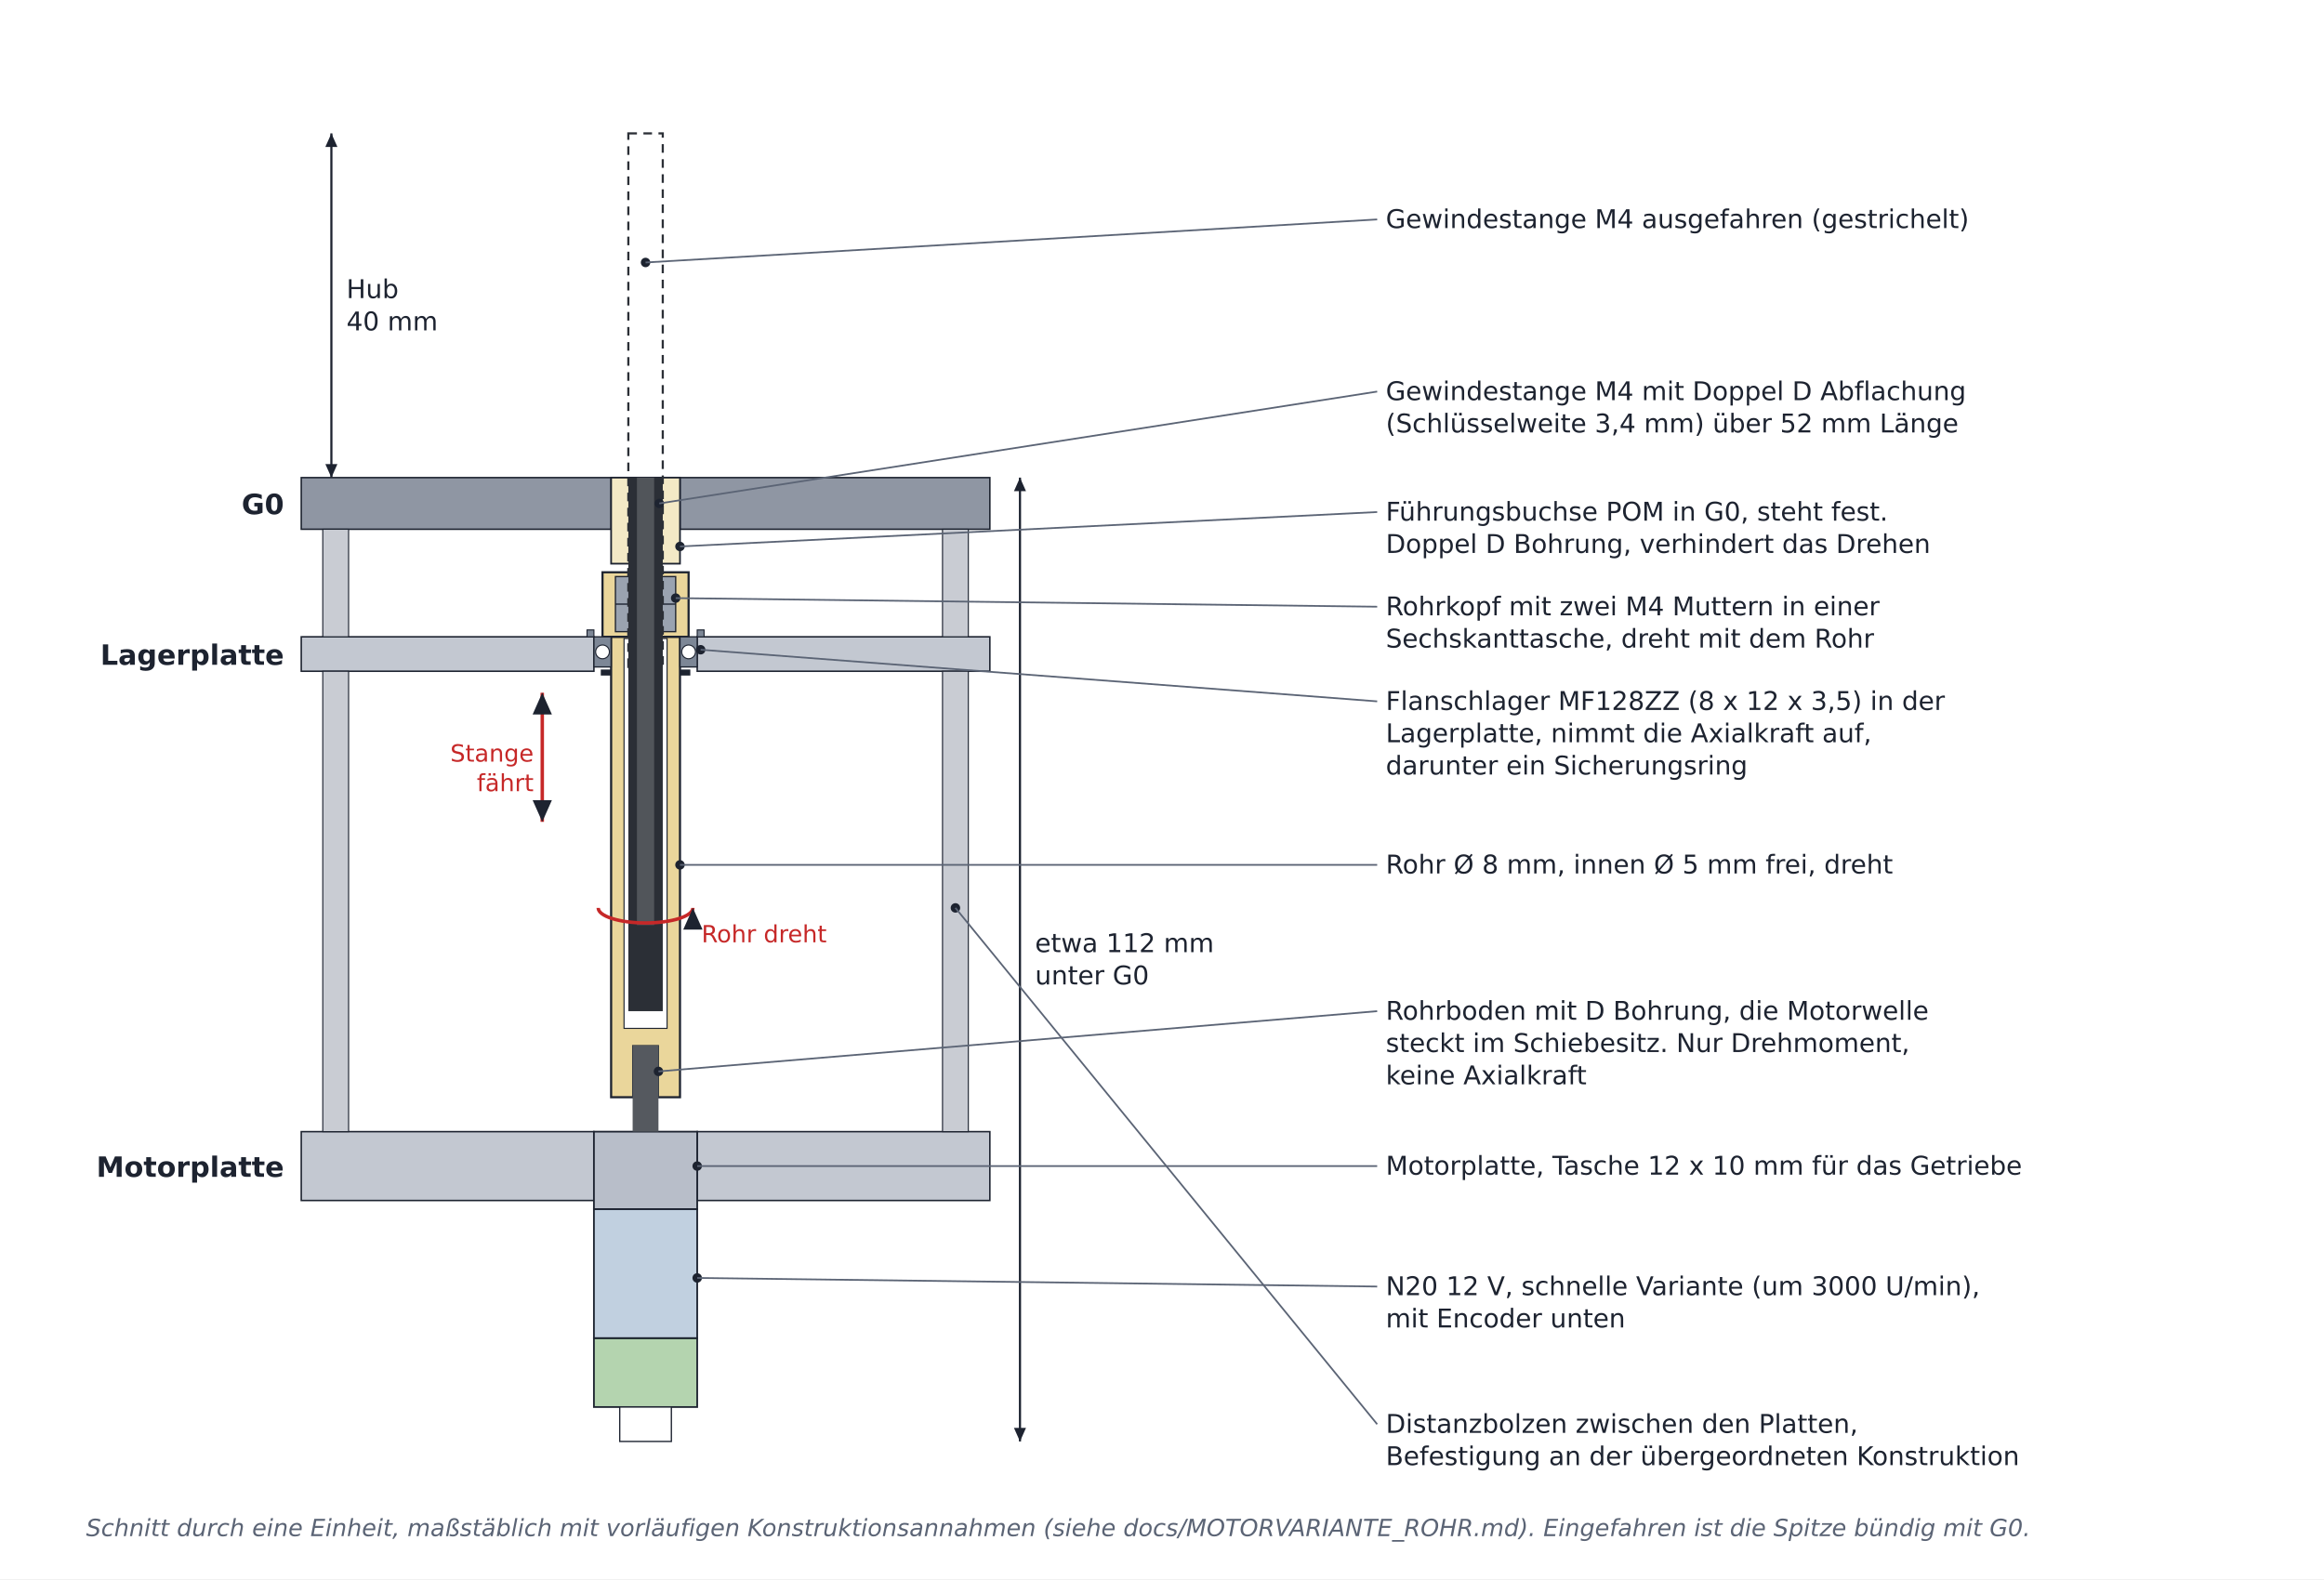
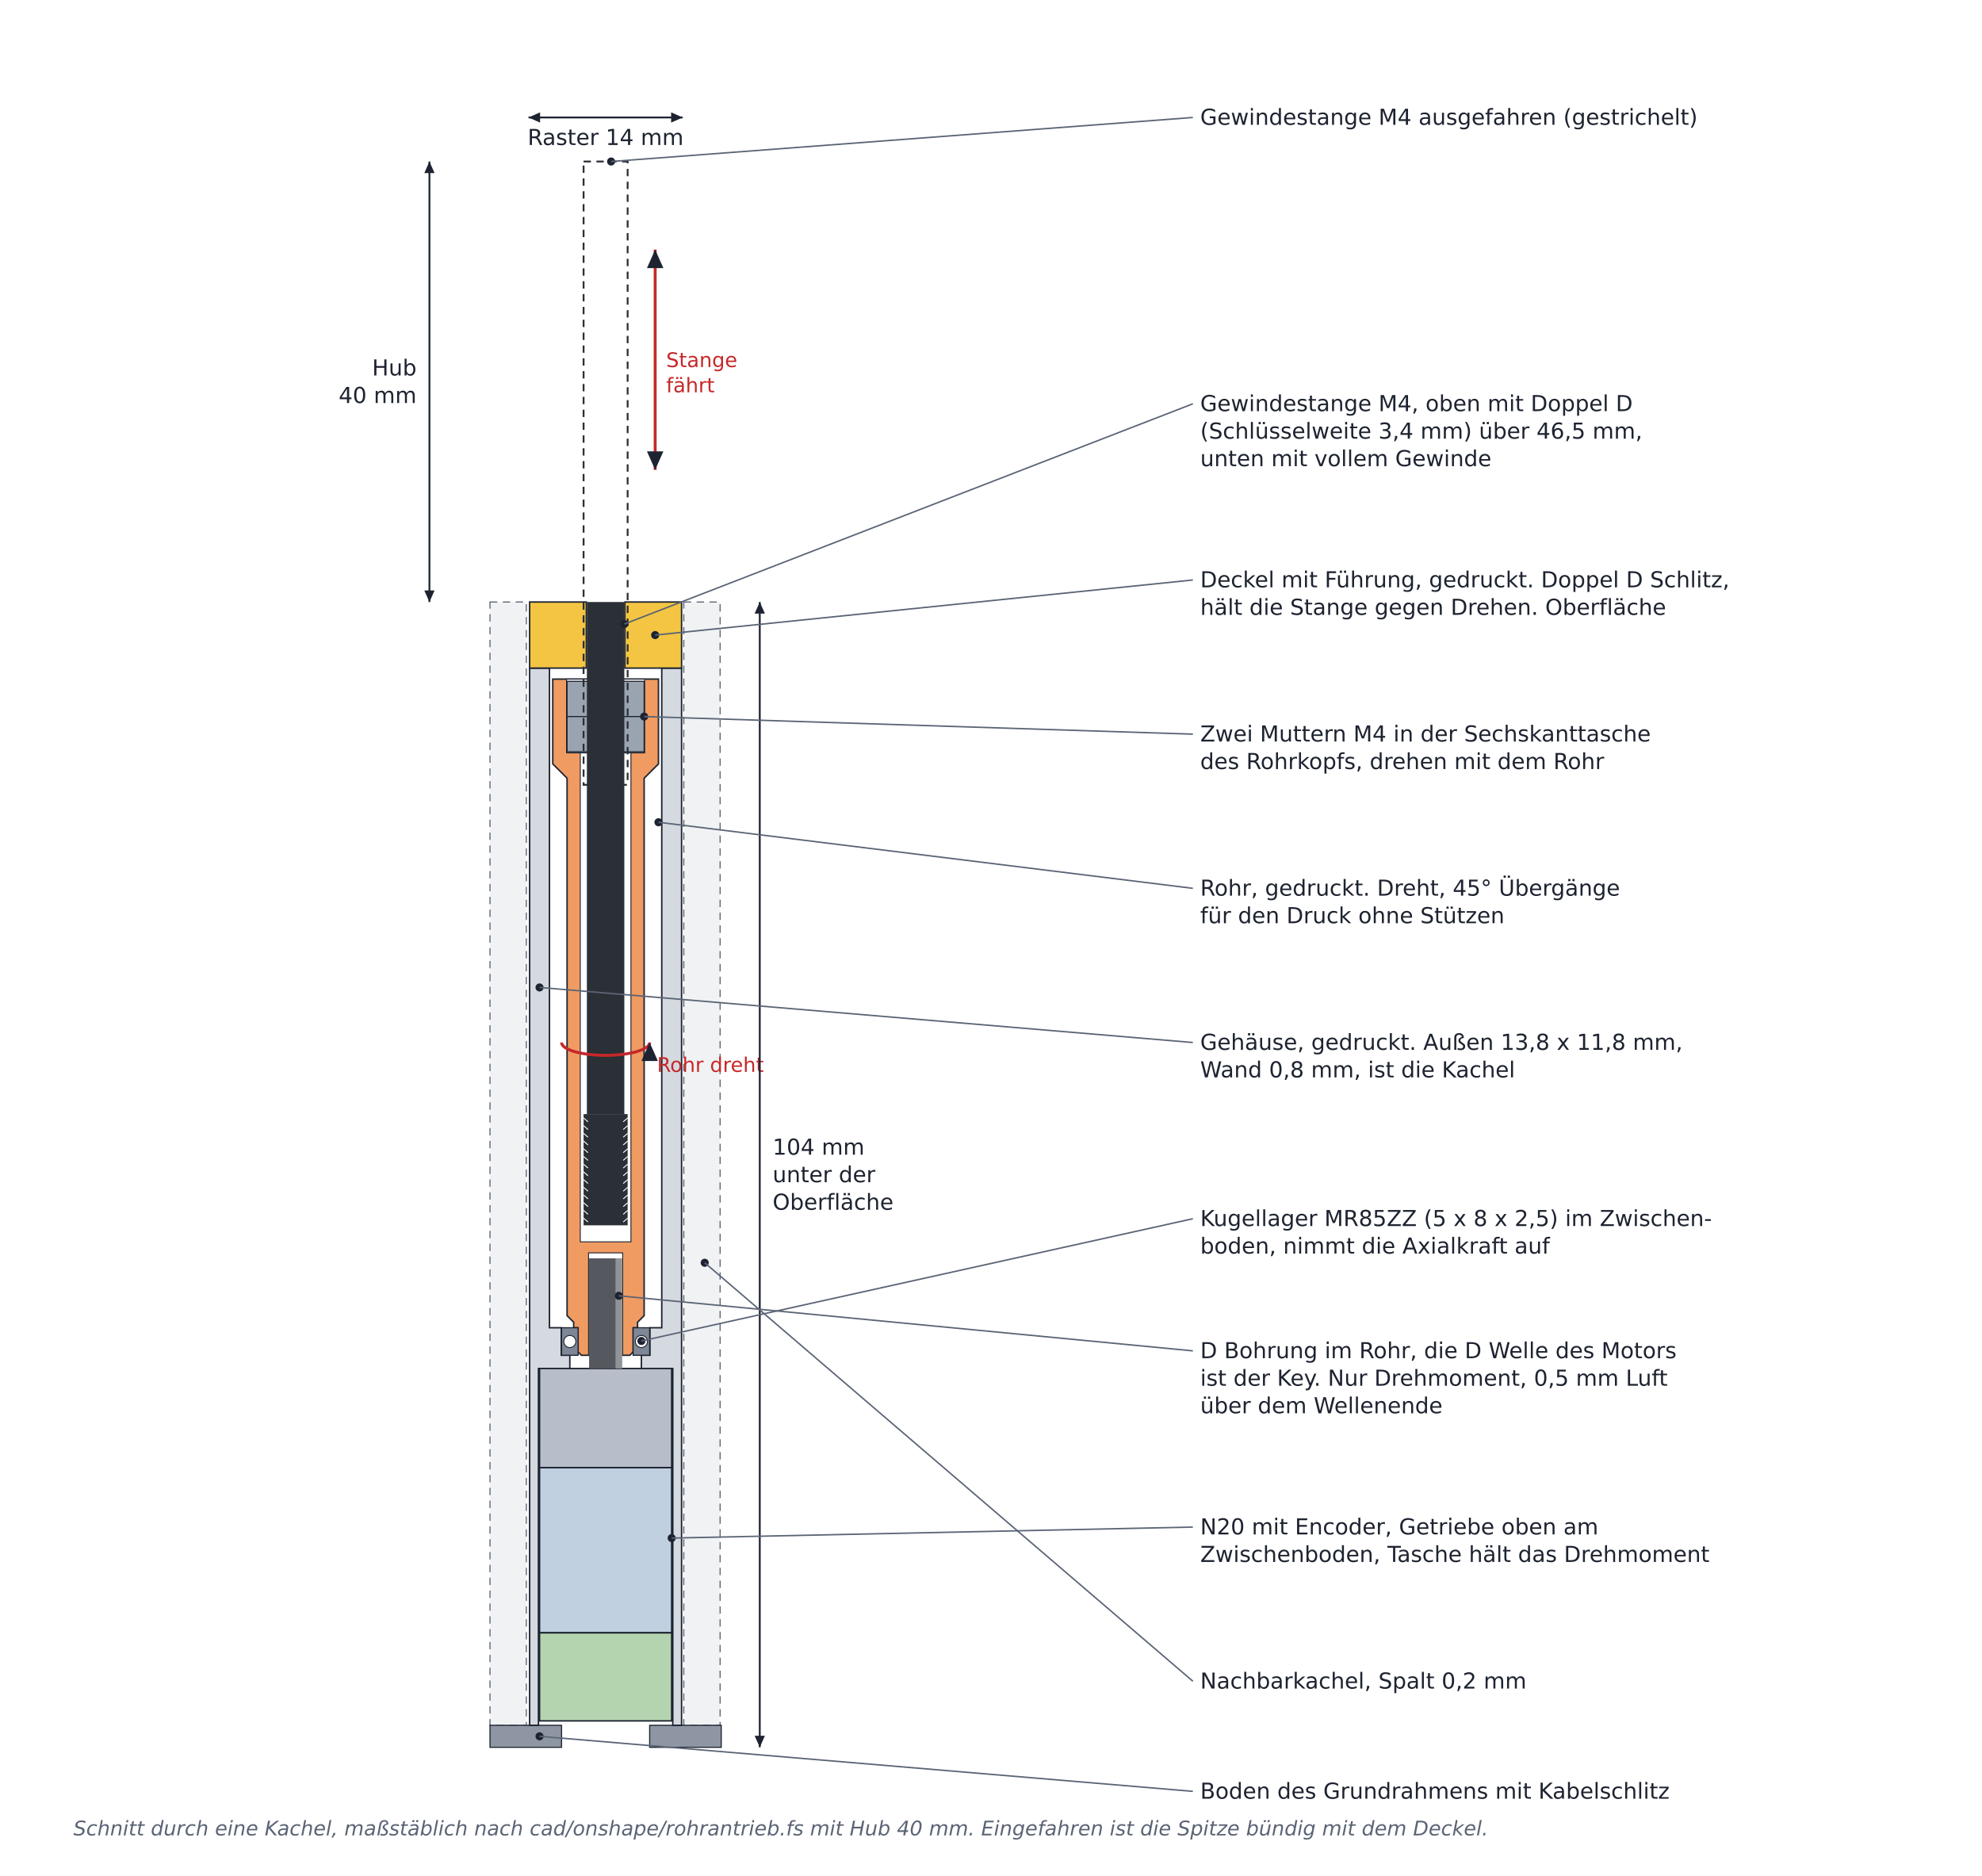
- <svg xmlns="http://www.w3.org/2000/svg" width="1080" height="734" viewBox="0 0 1080 734" font-family="DejaVu Sans, Arial, Helvetica, sans-serif">
+ <svg xmlns="http://www.w3.org/2000/svg" width="1080" height="1022" viewBox="0 0 1080 1022" font-family="DejaVu Sans, Arial, Helvetica, sans-serif">
  <defs>
    <marker id="arrow" viewBox="0 0 10 10" refX="9" refY="5" markerWidth="7" markerHeight="7" orient="auto-start-reverse">
      <path d="M0,1 L9,5 L0,9 z" fill="#1d2330" />
    </marker>
  </defs>
  <rect width="100%" height="100%" fill="#ffffff" />
-   <rect x="140.00" y="222.00" width="144.00" height="24.00" fill="#8f96a3" stroke="#1d2330" stroke-width="0.7" />
-   <rect x="316.00" y="222.00" width="144.00" height="24.00" fill="#8f96a3" stroke="#1d2330" stroke-width="0.7" />
-   <text x="132.00" y="239.00" font-size="13" text-anchor="end" font-weight="bold" fill="#1d2330">G0</text>
-   <rect x="140.00" y="296.00" width="136.00" height="16.00" fill="#c3c8d1" stroke="#1d2330" stroke-width="0.7" />
-   <rect x="324.00" y="296.00" width="136.00" height="16.00" fill="#c3c8d1" stroke="#1d2330" stroke-width="0.7" />
-   <text x="132.00" y="309.00" font-size="13" text-anchor="end" font-weight="bold" fill="#1d2330">Lagerplatte</text>
-   <rect x="140.00" y="526.00" width="136.00" height="32.00" fill="#c3c8d1" stroke="#1d2330" stroke-width="0.7" />
-   <rect x="324.00" y="526.00" width="136.00" height="32.00" fill="#c3c8d1" stroke="#1d2330" stroke-width="0.7" />
-   <text x="132.00" y="547.00" font-size="13" text-anchor="end" font-weight="bold" fill="#1d2330">Motorplatte</text>
-   <rect x="150.00" y="312.00" width="12.00" height="214.00" fill="#c9ccd3" stroke="#1d2330" stroke-width="0.5" />
-   <rect x="150.00" y="246.00" width="12.00" height="50.00" fill="#c9ccd3" stroke="#1d2330" stroke-width="0.5" />
-   <rect x="438.00" y="312.00" width="12.00" height="214.00" fill="#c9ccd3" stroke="#1d2330" stroke-width="0.5" />
-   <rect x="438.00" y="246.00" width="12.00" height="50.00" fill="#c9ccd3" stroke="#1d2330" stroke-width="0.5" />
-   <rect x="284.00" y="222.00" width="32.00" height="40.00" fill="#f3e9c6" stroke="#1d2330" stroke-width="0.8" />
-   <rect x="280.00" y="266.00" width="40.00" height="30.00" fill="#d9b44a" fill-opacity="0.55" stroke="#1d2330" />
-   <rect x="286.00" y="268.00" width="28.00" height="25.60" fill="#9aa3b0" stroke="#1d2330" stroke-width="0.6" />
-   <line x1="286.00" y1="280.80" x2="314.00" y2="280.80" stroke="#1d2330" stroke-width="0.6" />
-   <rect x="284.00" y="296.00" width="32.00" height="214.00" fill="#d9b44a" fill-opacity="0.55" stroke="#1d2330" />
-   <rect x="290.00" y="296.80" width="20.00" height="181.20" fill="#ffffff" stroke="#1d2330" stroke-width="0.5" />
-   <rect x="294.00" y="486.00" width="12.00" height="24.00" fill="#ffffff" stroke="#1d2330" stroke-width="0.5" />
-   <rect x="276.00" y="296.00" width="8.00" height="14.00" fill="#7d8796" stroke="#1d2330" stroke-width="0.6" />
-   <circle cx="280.00" cy="303.00" r="3.20" fill="#ffffff" stroke="#1d2330" stroke-width="0.5" />
-   <rect x="272.80" y="292.80" width="3.20" height="3.20" fill="#7d8796" stroke="#1d2330" stroke-width="0.5" />
-   <rect x="316.00" y="296.00" width="8.00" height="14.00" fill="#7d8796" stroke="#1d2330" stroke-width="0.6" />
-   <circle cx="320.00" cy="303.00" r="3.20" fill="#ffffff" stroke="#1d2330" stroke-width="0.5" />
-   <rect x="324.00" y="292.80" width="3.20" height="3.20" fill="#7d8796" stroke="#1d2330" stroke-width="0.5" />
-   <rect x="279.20" y="311.20" width="4.80" height="2.80" fill="#1d2330" />
-   <rect x="316.00" y="311.20" width="4.80" height="2.80" fill="#1d2330" />
-   <rect x="292.00" y="222.00" width="16.00" height="248.00" fill="#2b2f36" />
-   <rect x="292.00" y="62.00" width="16.00" height="248.00" fill="none" stroke="#2b2f36" stroke-width="1" stroke-dasharray="4 3" />
-   <rect x="296.00" y="222.00" width="8.00" height="208.00" fill="#ffffff" fill-opacity="0.18" />
-   <rect x="276.00" y="526.00" width="48.00" height="36.00" fill="#b8bec9" fill-opacity="1.0" stroke="#1d2330" stroke-width="0.8" />
-   <rect x="276.00" y="562.00" width="48.00" height="60.00" fill="#4e79a7" fill-opacity="0.35" stroke="#1d2330" stroke-width="0.8" />
-   <rect x="276.00" y="622.00" width="48.00" height="32.00" fill="#59a14f" fill-opacity="0.45" stroke="#1d2330" stroke-width="0.8" />
-   <rect x="294.00" y="486.00" width="12.00" height="40.00" fill="#55595f" />
-   <rect x="288.00" y="654.00" width="24.00" height="16.00" fill="#ffffff" stroke="#1d2330" stroke-width="0.6" />
-   <line x1="252.00" y1="382.00" x2="252.00" y2="322.00" stroke="#c62828" stroke-width="1.6" marker-start="url(#arrow)" marker-end="url(#arrow)" />
-   <text x="248.00" y="354.00" font-size="11" text-anchor="end" fill="#c62828">Stange</text>
-   <text x="248.00" y="367.75" font-size="11" text-anchor="end" fill="#c62828">fährt</text>
-   <path d="M278.0,422.0 A22,7 0 0 0 322.0,422.0" fill="none" stroke="#c62828" stroke-width="1.6" marker-end="url(#arrow)" />
-   <text x="326.00" y="438.00" font-size="11" text-anchor="start" fill="#c62828">Rohr dreht</text>
-   <line x1="154.00" y1="222.00" x2="154.00" y2="62.00" stroke="#1d2330" stroke-width="1.0" marker-start="url(#arrow)" marker-end="url(#arrow)" />
-   <text x="161.00" y="138.56" font-size="12" text-anchor="start" fill="#1d2330">Hub</text>
-   <text x="161.00" y="153.56" font-size="12" text-anchor="start" fill="#1d2330">40 mm</text>
-   <line x1="474.00" y1="222.00" x2="474.00" y2="670.00" stroke="#1d2330" stroke-width="1.0" marker-start="url(#arrow)" marker-end="url(#arrow)" />
-   <text x="481.00" y="442.56" font-size="12" text-anchor="start" fill="#1d2330">etwa 112 mm</text>
-   <text x="481.00" y="457.56" font-size="12" text-anchor="start" fill="#1d2330">unter G0</text>
-   <circle cx="300.00" cy="122.00" r="2.20" fill="#1d2330" />
-   <line x1="300.00" y1="122.00" x2="640.00" y2="102.00" stroke="#5b6475" stroke-width="0.8" />
-   <text x="644.00" y="106.00" font-size="12" text-anchor="start" fill="#1d2330">Gewindestange M4 ausgefahren (gestrichelt)</text>
-   <circle cx="306.40" cy="234.00" r="2.20" fill="#1d2330" />
-   <line x1="306.40" y1="234.00" x2="640.00" y2="182.00" stroke="#5b6475" stroke-width="0.8" />
-   <text x="644.00" y="186.00" font-size="12" text-anchor="start" fill="#1d2330">Gewindestange M4 mit Doppel D Abflachung</text>
-   <text x="644.00" y="201.00" font-size="12" text-anchor="start" fill="#1d2330">(Schlüsselweite 3,4 mm) über 52 mm Länge</text>
-   <circle cx="316.00" cy="254.00" r="2.20" fill="#1d2330" />
-   <line x1="316.00" y1="254.00" x2="640.00" y2="238.00" stroke="#5b6475" stroke-width="0.8" />
-   <text x="644.00" y="242.00" font-size="12" text-anchor="start" fill="#1d2330">Führungsbuchse POM in G0, steht fest.</text>
-   <text x="644.00" y="257.00" font-size="12" text-anchor="start" fill="#1d2330">Doppel D Bohrung, verhindert das Drehen</text>
-   <circle cx="314.00" cy="278.00" r="2.20" fill="#1d2330" />
-   <line x1="314.00" y1="278.00" x2="640.00" y2="282.00" stroke="#5b6475" stroke-width="0.8" />
-   <text x="644.00" y="286.00" font-size="12" text-anchor="start" fill="#1d2330">Rohrkopf mit zwei M4 Muttern in einer</text>
-   <text x="644.00" y="301.00" font-size="12" text-anchor="start" fill="#1d2330">Sechskanttasche, dreht mit dem Rohr</text>
-   <circle cx="325.60" cy="302.00" r="2.20" fill="#1d2330" />
-   <line x1="325.60" y1="302.00" x2="640.00" y2="326.00" stroke="#5b6475" stroke-width="0.8" />
-   <text x="644.00" y="330.00" font-size="12" text-anchor="start" fill="#1d2330">Flanschlager MF128ZZ (8 x 12 x 3,5) in der</text>
-   <text x="644.00" y="345.00" font-size="12" text-anchor="start" fill="#1d2330">Lagerplatte, nimmt die Axialkraft auf,</text>
-   <text x="644.00" y="360.00" font-size="12" text-anchor="start" fill="#1d2330">darunter ein Sicherungsring</text>
-   <circle cx="316.00" cy="402.00" r="2.20" fill="#1d2330" />
-   <line x1="316.00" y1="402.00" x2="640.00" y2="402.00" stroke="#5b6475" stroke-width="0.8" />
-   <text x="644.00" y="406.00" font-size="12" text-anchor="start" fill="#1d2330">Rohr Ø 8 mm, innen Ø 5 mm frei, dreht</text>
-   <circle cx="306.00" cy="498.00" r="2.20" fill="#1d2330" />
-   <line x1="306.00" y1="498.00" x2="640.00" y2="470.00" stroke="#5b6475" stroke-width="0.8" />
-   <text x="644.00" y="474.00" font-size="12" text-anchor="start" fill="#1d2330">Rohrboden mit D Bohrung, die Motorwelle</text>
-   <text x="644.00" y="489.00" font-size="12" text-anchor="start" fill="#1d2330">steckt im Schiebesitz. Nur Drehmoment,</text>
-   <text x="644.00" y="504.00" font-size="12" text-anchor="start" fill="#1d2330">keine Axialkraft</text>
-   <circle cx="324.00" cy="542.00" r="2.20" fill="#1d2330" />
-   <line x1="324.00" y1="542.00" x2="640.00" y2="542.00" stroke="#5b6475" stroke-width="0.8" />
-   <text x="644.00" y="546.00" font-size="12" text-anchor="start" fill="#1d2330">Motorplatte, Tasche 12 x 10 mm für das Getriebe</text>
-   <circle cx="324.00" cy="594.00" r="2.20" fill="#1d2330" />
-   <line x1="324.00" y1="594.00" x2="640.00" y2="598.00" stroke="#5b6475" stroke-width="0.8" />
-   <text x="644.00" y="602.00" font-size="12" text-anchor="start" fill="#1d2330">N20 12 V, schnelle Variante (um 3000 U/min),</text>
-   <text x="644.00" y="617.00" font-size="12" text-anchor="start" fill="#1d2330">mit Encoder unten</text>
-   <circle cx="444.00" cy="422.00" r="2.20" fill="#1d2330" />
-   <line x1="444.00" y1="422.00" x2="640.00" y2="662.00" stroke="#5b6475" stroke-width="0.8" />
-   <text x="644.00" y="666.00" font-size="12" text-anchor="start" fill="#1d2330">Distanzbolzen zwischen den Platten,</text>
-   <text x="644.00" y="681.00" font-size="12" text-anchor="start" fill="#1d2330">Befestigung an der übergeordneten Konstruktion</text>
-   <text x="40.00" y="714.00" font-size="11" text-anchor="start" fill="#5b6475" font-style="italic">Schnitt durch eine Einheit, maßstäblich mit vorläufigen Konstruktionsannahmen (siehe docs/MOTORVARIANTE_ROHR.md). Eingefahren ist die Spitze bündig mit G0.</text>
+   <rect x="267.00" y="328.00" width="19.80" height="612.00" fill="#d5d9e0" fill-opacity="0.35" stroke="#5b6475" stroke-width="0.6" stroke-dasharray="4 3" />
+   <rect x="372.60" y="328.00" width="19.80" height="612.00" fill="#d5d9e0" fill-opacity="0.35" stroke="#5b6475" stroke-width="0.6" stroke-dasharray="4 3" />
+   <rect x="267.00" y="940.00" width="39.00" height="12.00" fill="#8f96a3" stroke="#1d2330" stroke-width="0.6" />
+   <rect x="354.00" y="940.00" width="39.00" height="12.00" fill="#8f96a3" stroke="#1d2330" stroke-width="0.6" />
+   <polygon points="371.40,364.00 360.60,364.00 360.60,723.40 354.15,723.40 354.15,738.40 349.50,738.40 349.50,745.60 366.60,745.60 366.60,940.00 371.40,940.00" fill="#d5d9e0" stroke="#1d2330" stroke-width="0.8" />
+   <polygon points="288.60,364.00 299.40,364.00 299.40,723.40 305.85,723.40 305.85,738.40 310.50,738.40 310.50,745.60 293.40,745.60 293.40,940.00 288.60,940.00" fill="#d5d9e0" stroke="#1d2330" stroke-width="0.8" />
+   <polygon points="288.60,328.00 319.50,328.00 319.50,364.00 288.60,364.00" fill="#f4c542" stroke="#1d2330" stroke-width="0.8" />
+   <polygon points="371.40,328.00 340.50,328.00 340.50,364.00 371.40,364.00" fill="#f4c542" stroke="#1d2330" stroke-width="0.8" />
+   <polygon points="358.80,370.00 358.80,416.20 351.00,424.00 351.00,716.80 347.40,720.40 347.40,723.40 345.00,723.40 345.00,736.60 343.20,738.40 316.80,738.40 315.00,736.60 315.00,723.40 312.60,723.40 312.60,720.40 309.00,716.80 309.00,424.00 301.20,416.20 301.20,370.00" fill="#eb7a2e" fill-opacity="0.75" stroke="#1d2330" stroke-width="0.8" />
+   <rect x="308.70" y="370.00" width="42.60" height="40.20" fill="#ffffff" stroke="#1d2330" stroke-width="0.5" />
+   <rect x="316.20" y="410.20" width="27.60" height="266.40" fill="#ffffff" stroke="#1d2330" stroke-width="0.5" />
+   <rect x="320.70" y="682.60" width="18.60" height="55.80" fill="#ffffff" stroke="#1d2330" stroke-width="0.5" />
+   <rect x="309.00" y="371.20" width="42.00" height="38.40" fill="#9aa3b0" stroke="#1d2330" stroke-width="0.6" />
+   <line x1="309.00" y1="390.40" x2="351.00" y2="390.40" stroke="#1d2330" stroke-width="0.6" />
+   <rect x="306.00" y="723.40" width="9.00" height="15.00" fill="#7d8796" stroke="#1d2330" stroke-width="0.6" />
+   <circle cx="310.50" cy="730.90" r="3.30" fill="#ffffff" stroke="#1d2330" stroke-width="0.5" />
+   <rect x="345.00" y="723.40" width="9.00" height="15.00" fill="#7d8796" stroke="#1d2330" stroke-width="0.6" />
+   <circle cx="349.50" cy="730.90" r="3.30" fill="#ffffff" stroke="#1d2330" stroke-width="0.5" />
+   <rect x="294.00" y="745.60" width="72.00" height="54.00" fill="#b8bec9" fill-opacity="1.0" stroke="#1d2330" stroke-width="0.8" />
+   <rect x="294.00" y="799.60" width="72.00" height="90.00" fill="#4e79a7" fill-opacity="0.35" stroke="#1d2330" stroke-width="0.8" />
+   <rect x="294.00" y="889.60" width="72.00" height="48.00" fill="#59a14f" fill-opacity="0.45" stroke="#1d2330" stroke-width="0.8" />
+   <rect x="321.00" y="685.60" width="18.00" height="60.00" fill="#55595f" />
+   <rect x="335.40" y="685.60" width="3.60" height="60.00" fill="#ffffff" fill-opacity="0.35" />
+   <rect x="319.80" y="328.00" width="20.40" height="279.00" fill="#2b2f36" />
+   <rect x="318.00" y="607.00" width="24.00" height="60.60" fill="#2b2f36" />
+   <line x1="318.00" y1="609.10" x2="320.40" y2="611.20" stroke="#ffffff" stroke-width="0.5" />
+   <line x1="342.00" y1="609.10" x2="339.60" y2="611.20" stroke="#ffffff" stroke-width="0.5" />
+   <line x1="318.00" y1="613.30" x2="320.40" y2="615.40" stroke="#ffffff" stroke-width="0.5" />
+   <line x1="342.00" y1="613.30" x2="339.60" y2="615.40" stroke="#ffffff" stroke-width="0.5" />
+   <line x1="318.00" y1="617.50" x2="320.40" y2="619.60" stroke="#ffffff" stroke-width="0.5" />
+   <line x1="342.00" y1="617.50" x2="339.60" y2="619.60" stroke="#ffffff" stroke-width="0.5" />
+   <line x1="318.00" y1="621.70" x2="320.40" y2="623.80" stroke="#ffffff" stroke-width="0.5" />
+   <line x1="342.00" y1="621.70" x2="339.60" y2="623.80" stroke="#ffffff" stroke-width="0.5" />
+   <line x1="318.00" y1="625.90" x2="320.40" y2="628.00" stroke="#ffffff" stroke-width="0.5" />
+   <line x1="342.00" y1="625.90" x2="339.60" y2="628.00" stroke="#ffffff" stroke-width="0.5" />
+   <line x1="318.00" y1="630.10" x2="320.40" y2="632.20" stroke="#ffffff" stroke-width="0.5" />
+   <line x1="342.00" y1="630.10" x2="339.60" y2="632.20" stroke="#ffffff" stroke-width="0.5" />
+   <line x1="318.00" y1="634.30" x2="320.40" y2="636.40" stroke="#ffffff" stroke-width="0.5" />
+   <line x1="342.00" y1="634.30" x2="339.60" y2="636.40" stroke="#ffffff" stroke-width="0.5" />
+   <line x1="318.00" y1="638.50" x2="320.40" y2="640.60" stroke="#ffffff" stroke-width="0.5" />
+   <line x1="342.00" y1="638.50" x2="339.60" y2="640.60" stroke="#ffffff" stroke-width="0.5" />
+   <line x1="318.00" y1="642.70" x2="320.40" y2="644.80" stroke="#ffffff" stroke-width="0.5" />
+   <line x1="342.00" y1="642.70" x2="339.60" y2="644.80" stroke="#ffffff" stroke-width="0.5" />
+   <line x1="318.00" y1="646.90" x2="320.40" y2="649.00" stroke="#ffffff" stroke-width="0.5" />
+   <line x1="342.00" y1="646.90" x2="339.60" y2="649.00" stroke="#ffffff" stroke-width="0.5" />
+   <line x1="318.00" y1="651.10" x2="320.40" y2="653.20" stroke="#ffffff" stroke-width="0.5" />
+   <line x1="342.00" y1="651.10" x2="339.60" y2="653.20" stroke="#ffffff" stroke-width="0.5" />
+   <line x1="318.00" y1="655.30" x2="320.40" y2="657.40" stroke="#ffffff" stroke-width="0.5" />
+   <line x1="342.00" y1="655.30" x2="339.60" y2="657.40" stroke="#ffffff" stroke-width="0.5" />
+   <line x1="318.00" y1="659.50" x2="320.40" y2="661.60" stroke="#ffffff" stroke-width="0.5" />
+   <line x1="342.00" y1="659.50" x2="339.60" y2="661.60" stroke="#ffffff" stroke-width="0.5" />
+   <line x1="318.00" y1="663.70" x2="320.40" y2="665.80" stroke="#ffffff" stroke-width="0.5" />
+   <line x1="342.00" y1="663.70" x2="339.60" y2="665.80" stroke="#ffffff" stroke-width="0.5" />
+   <rect x="318.00" y="88.00" width="24.00" height="339.60" fill="none" stroke="#2b2f36" stroke-width="1" stroke-dasharray="4 3" />
+   <line x1="357.00" y1="136.00" x2="357.00" y2="256.00" stroke="#c62828" stroke-width="1.6" marker-start="url(#arrow)" marker-end="url(#arrow)" />
+   <text x="363.00" y="200.00" font-size="11" text-anchor="start" fill="#c62828">Stange</text>
+   <text x="363.00" y="213.75" font-size="11" text-anchor="start" fill="#c62828">fährt</text>
+   <path d="M306.0,568.0 A24,7 0 0 0 354.0,568.0" fill="none" stroke="#c62828" stroke-width="1.6" marker-end="url(#arrow)" />
+   <text x="358.00" y="584.00" font-size="11" text-anchor="start" fill="#c62828">Rohr dreht</text>
+   <line x1="288.00" y1="64.00" x2="372.00" y2="64.00" stroke="#1d2330" stroke-width="1.0" marker-start="url(#arrow)" marker-end="url(#arrow)" />
+   <text x="330.00" y="79.00" font-size="12" text-anchor="middle" fill="#1d2330">Raster 14 mm</text>
+   <line x1="234.00" y1="328.00" x2="234.00" y2="88.00" stroke="#1d2330" stroke-width="1.0" marker-start="url(#arrow)" marker-end="url(#arrow)" />
+   <text x="227.00" y="204.56" font-size="12" text-anchor="end" fill="#1d2330">Hub</text>
+   <text x="227.00" y="219.56" font-size="12" text-anchor="end" fill="#1d2330">40 mm</text>
+   <line x1="414.00" y1="328.00" x2="414.00" y2="952.00" stroke="#1d2330" stroke-width="1.0" marker-start="url(#arrow)" marker-end="url(#arrow)" />
+   <text x="421.00" y="629.12" font-size="12" text-anchor="start" fill="#1d2330">104 mm</text>
+   <text x="421.00" y="644.12" font-size="12" text-anchor="start" fill="#1d2330">unter der</text>
+   <text x="421.00" y="659.12" font-size="12" text-anchor="start" fill="#1d2330">Oberfläche</text>
+   <circle cx="333.00" cy="88.00" r="2.20" fill="#1d2330" />
+   <line x1="333.00" y1="88.00" x2="650.00" y2="64.00" stroke="#5b6475" stroke-width="0.8" />
+   <text x="654.00" y="68.00" font-size="12" text-anchor="start" fill="#1d2330">Gewindestange M4 ausgefahren (gestrichelt)</text>
+   <circle cx="340.20" cy="340.00" r="2.20" fill="#1d2330" />
+   <line x1="340.20" y1="340.00" x2="650.00" y2="220.00" stroke="#5b6475" stroke-width="0.8" />
+   <text x="654.00" y="224.00" font-size="12" text-anchor="start" fill="#1d2330">Gewindestange M4, oben mit Doppel D</text>
+   <text x="654.00" y="239.00" font-size="12" text-anchor="start" fill="#1d2330">(Schlüsselweite 3,4 mm) über 46,5 mm,</text>
+   <text x="654.00" y="254.00" font-size="12" text-anchor="start" fill="#1d2330">unten mit vollem Gewinde</text>
+   <circle cx="357.00" cy="346.00" r="2.20" fill="#1d2330" />
+   <line x1="357.00" y1="346.00" x2="650.00" y2="316.00" stroke="#5b6475" stroke-width="0.8" />
+   <text x="654.00" y="320.00" font-size="12" text-anchor="start" fill="#1d2330">Deckel mit Führung, gedruckt. Doppel D Schlitz,</text>
+   <text x="654.00" y="335.00" font-size="12" text-anchor="start" fill="#1d2330">hält die Stange gegen Drehen. Oberfläche</text>
+   <circle cx="351.00" cy="390.40" r="2.20" fill="#1d2330" />
+   <line x1="351.00" y1="390.40" x2="650.00" y2="400.00" stroke="#5b6475" stroke-width="0.8" />
+   <text x="654.00" y="404.00" font-size="12" text-anchor="start" fill="#1d2330">Zwei Muttern M4 in der Sechskanttasche</text>
+   <text x="654.00" y="419.00" font-size="12" text-anchor="start" fill="#1d2330">des Rohrkopfs, drehen mit dem Rohr</text>
+   <circle cx="358.80" cy="448.00" r="2.20" fill="#1d2330" />
+   <line x1="358.80" y1="448.00" x2="650.00" y2="484.00" stroke="#5b6475" stroke-width="0.8" />
+   <text x="654.00" y="488.00" font-size="12" text-anchor="start" fill="#1d2330">Rohr, gedruckt. Dreht, 45° Übergänge</text>
+   <text x="654.00" y="503.00" font-size="12" text-anchor="start" fill="#1d2330">für den Druck ohne Stützen</text>
+   <circle cx="294.00" cy="538.00" r="2.20" fill="#1d2330" />
+   <line x1="294.00" y1="538.00" x2="650.00" y2="568.00" stroke="#5b6475" stroke-width="0.8" />
+   <text x="654.00" y="572.00" font-size="12" text-anchor="start" fill="#1d2330">Gehäuse, gedruckt. Außen 13,8 x 11,8 mm,</text>
+   <text x="654.00" y="587.00" font-size="12" text-anchor="start" fill="#1d2330">Wand 0,8 mm, ist die Kachel</text>
+   <circle cx="349.50" cy="730.60" r="2.20" fill="#1d2330" />
+   <line x1="349.50" y1="730.60" x2="650.00" y2="664.00" stroke="#5b6475" stroke-width="0.8" />
+   <text x="654.00" y="668.00" font-size="12" text-anchor="start" fill="#1d2330">Kugellager MR85ZZ (5 x 8 x 2,5) im Zwischen-</text>
+   <text x="654.00" y="683.00" font-size="12" text-anchor="start" fill="#1d2330">boden, nimmt die Axialkraft auf</text>
+   <circle cx="337.20" cy="706.00" r="2.20" fill="#1d2330" />
+   <line x1="337.20" y1="706.00" x2="650.00" y2="736.00" stroke="#5b6475" stroke-width="0.8" />
+   <text x="654.00" y="740.00" font-size="12" text-anchor="start" fill="#1d2330">D Bohrung im Rohr, die D Welle des Motors</text>
+   <text x="654.00" y="755.00" font-size="12" text-anchor="start" fill="#1d2330">ist der Key. Nur Drehmoment, 0,5 mm Luft</text>
+   <text x="654.00" y="770.00" font-size="12" text-anchor="start" fill="#1d2330">über dem Wellenende</text>
+   <circle cx="366.00" cy="838.00" r="2.20" fill="#1d2330" />
+   <line x1="366.00" y1="838.00" x2="650.00" y2="832.00" stroke="#5b6475" stroke-width="0.8" />
+   <text x="654.00" y="836.00" font-size="12" text-anchor="start" fill="#1d2330">N20 mit Encoder, Getriebe oben am</text>
+   <text x="654.00" y="851.00" font-size="12" text-anchor="start" fill="#1d2330">Zwischenboden, Tasche hält das Drehmoment</text>
+   <circle cx="384.00" cy="688.00" r="2.20" fill="#1d2330" />
+   <line x1="384.00" y1="688.00" x2="650.00" y2="916.00" stroke="#5b6475" stroke-width="0.8" />
+   <text x="654.00" y="920.00" font-size="12" text-anchor="start" fill="#1d2330">Nachbarkachel, Spalt 0,2 mm</text>
+   <circle cx="294.00" cy="946.00" r="2.20" fill="#1d2330" />
+   <line x1="294.00" y1="946.00" x2="650.00" y2="976.00" stroke="#5b6475" stroke-width="0.8" />
+   <text x="654.00" y="980.00" font-size="12" text-anchor="start" fill="#1d2330">Boden des Grundrahmens mit Kabelschlitz</text>
+   <text x="40.00" y="1000.00" font-size="11" text-anchor="start" fill="#5b6475" font-style="italic">Schnitt durch eine Kachel, maßstäblich nach cad/onshape/rohrantrieb.fs mit Hub 40 mm. Eingefahren ist die Spitze bündig mit dem Deckel.</text>
</svg>
